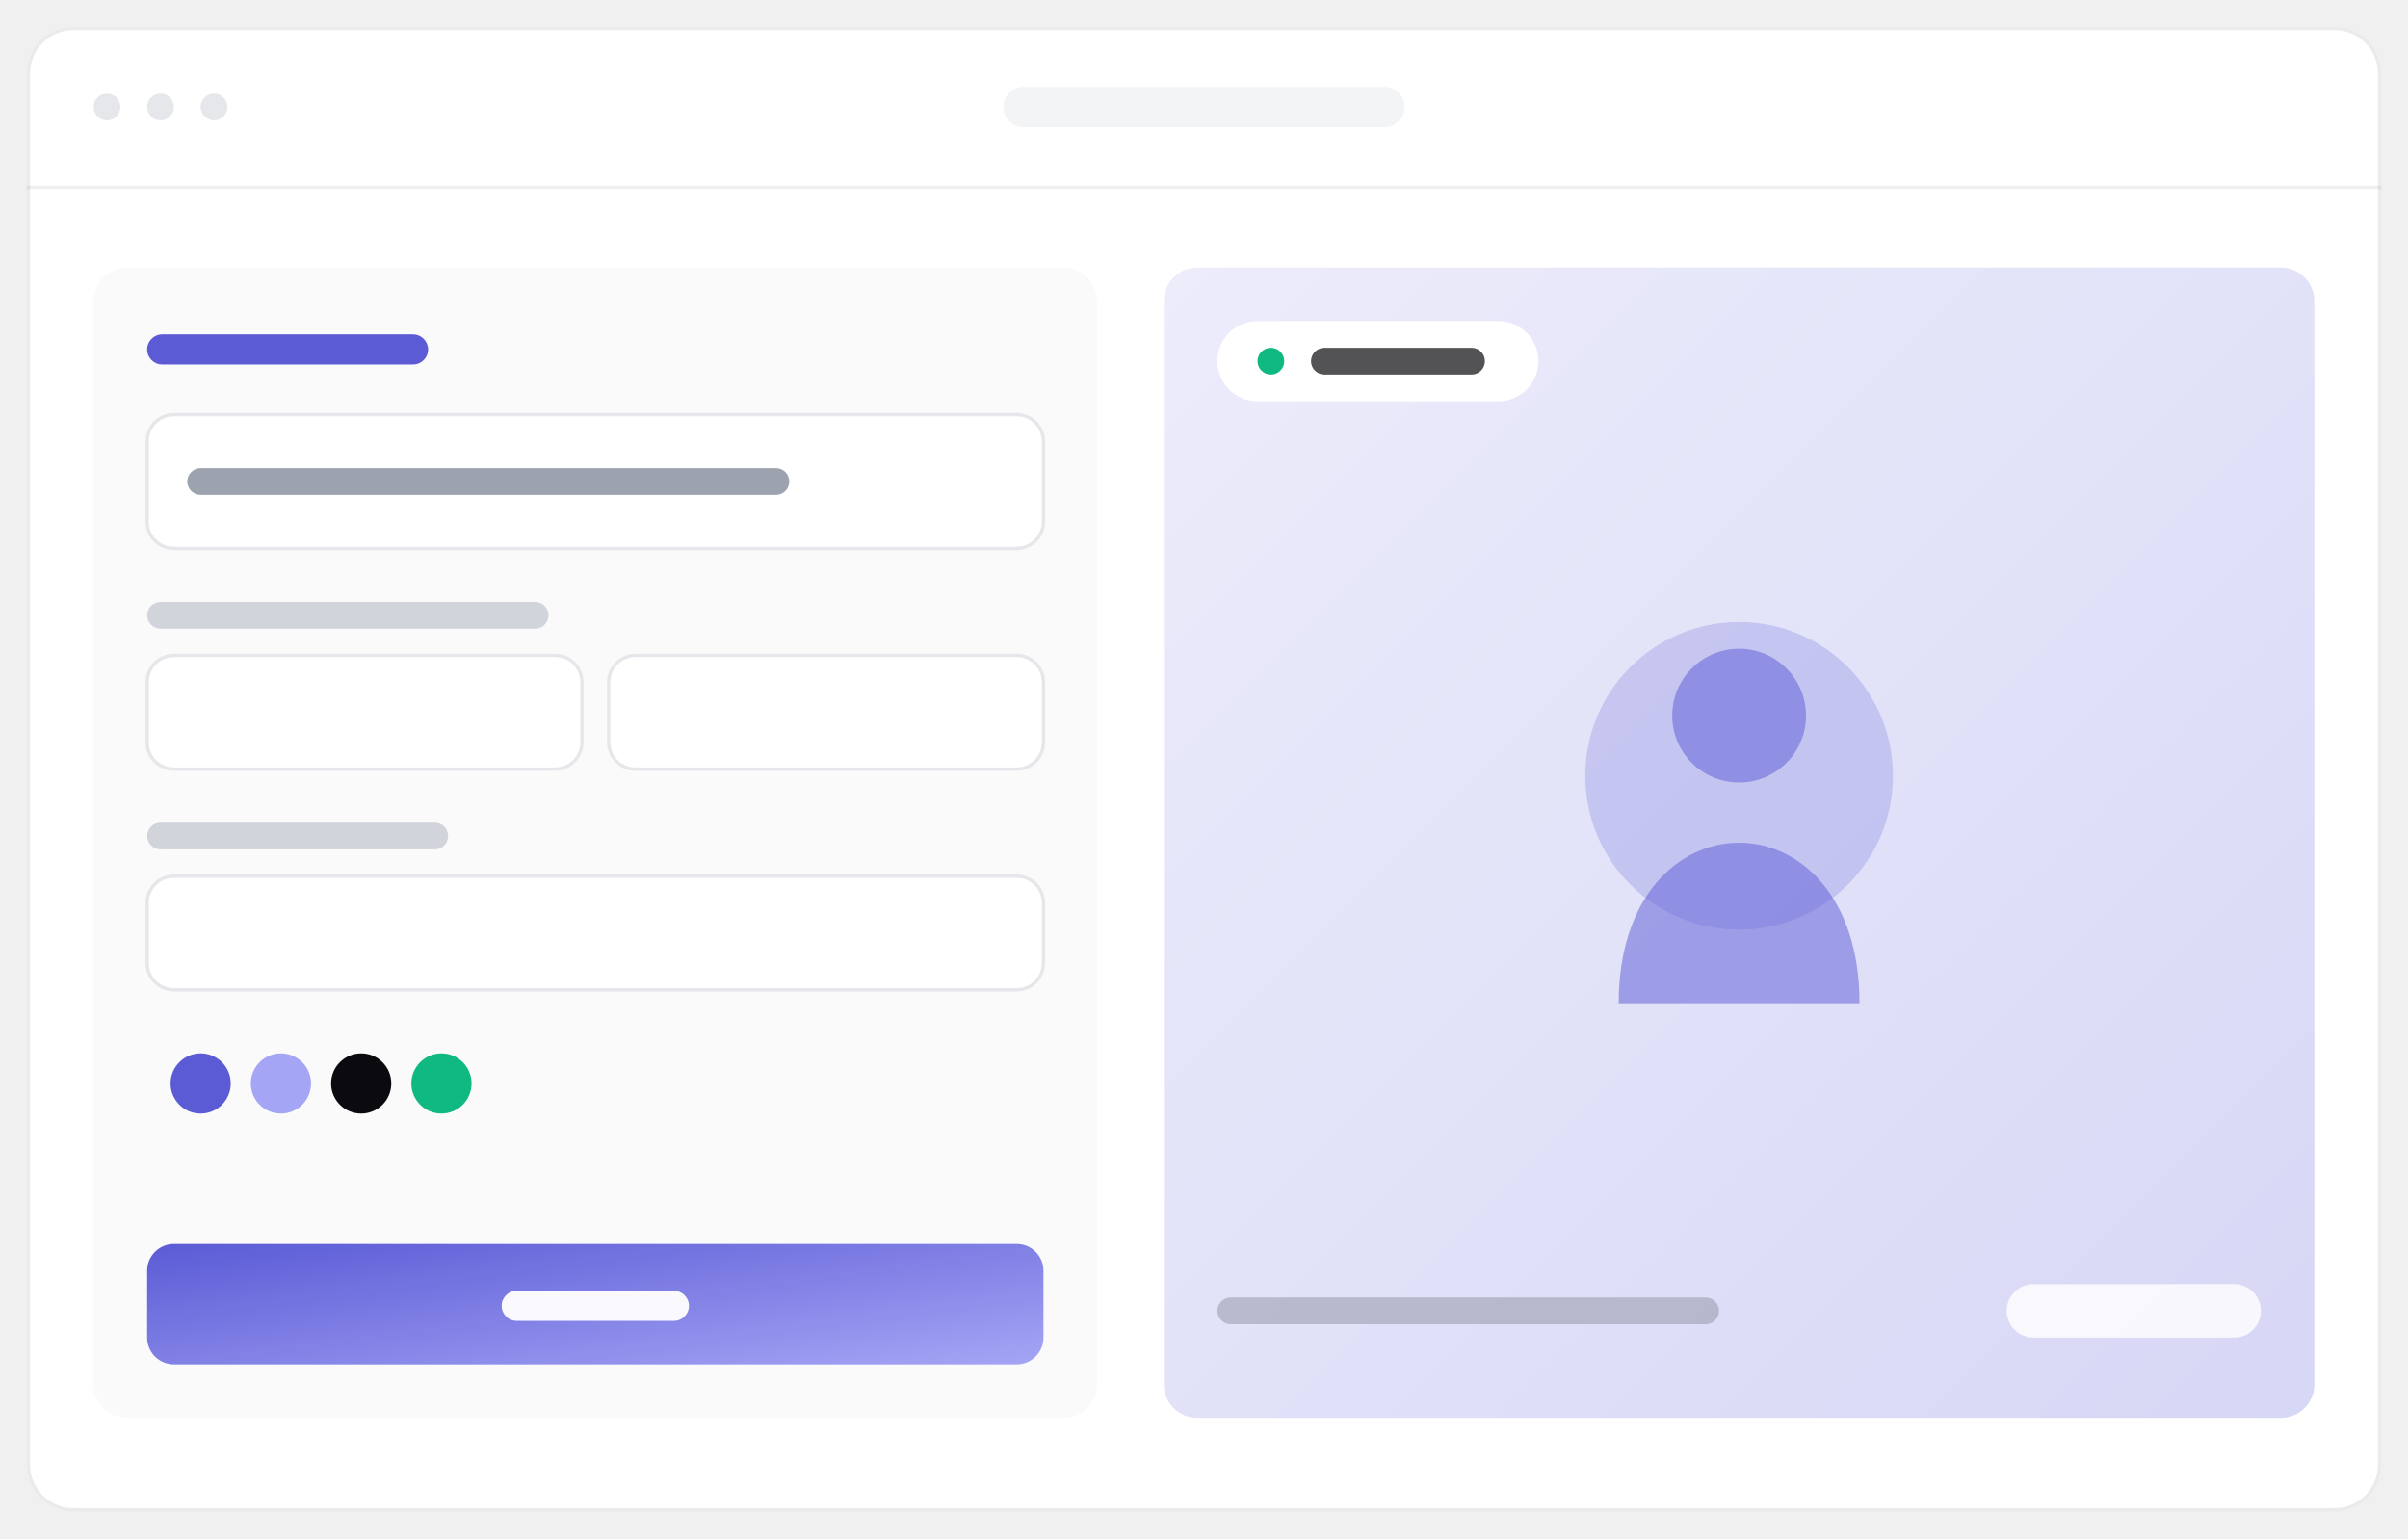
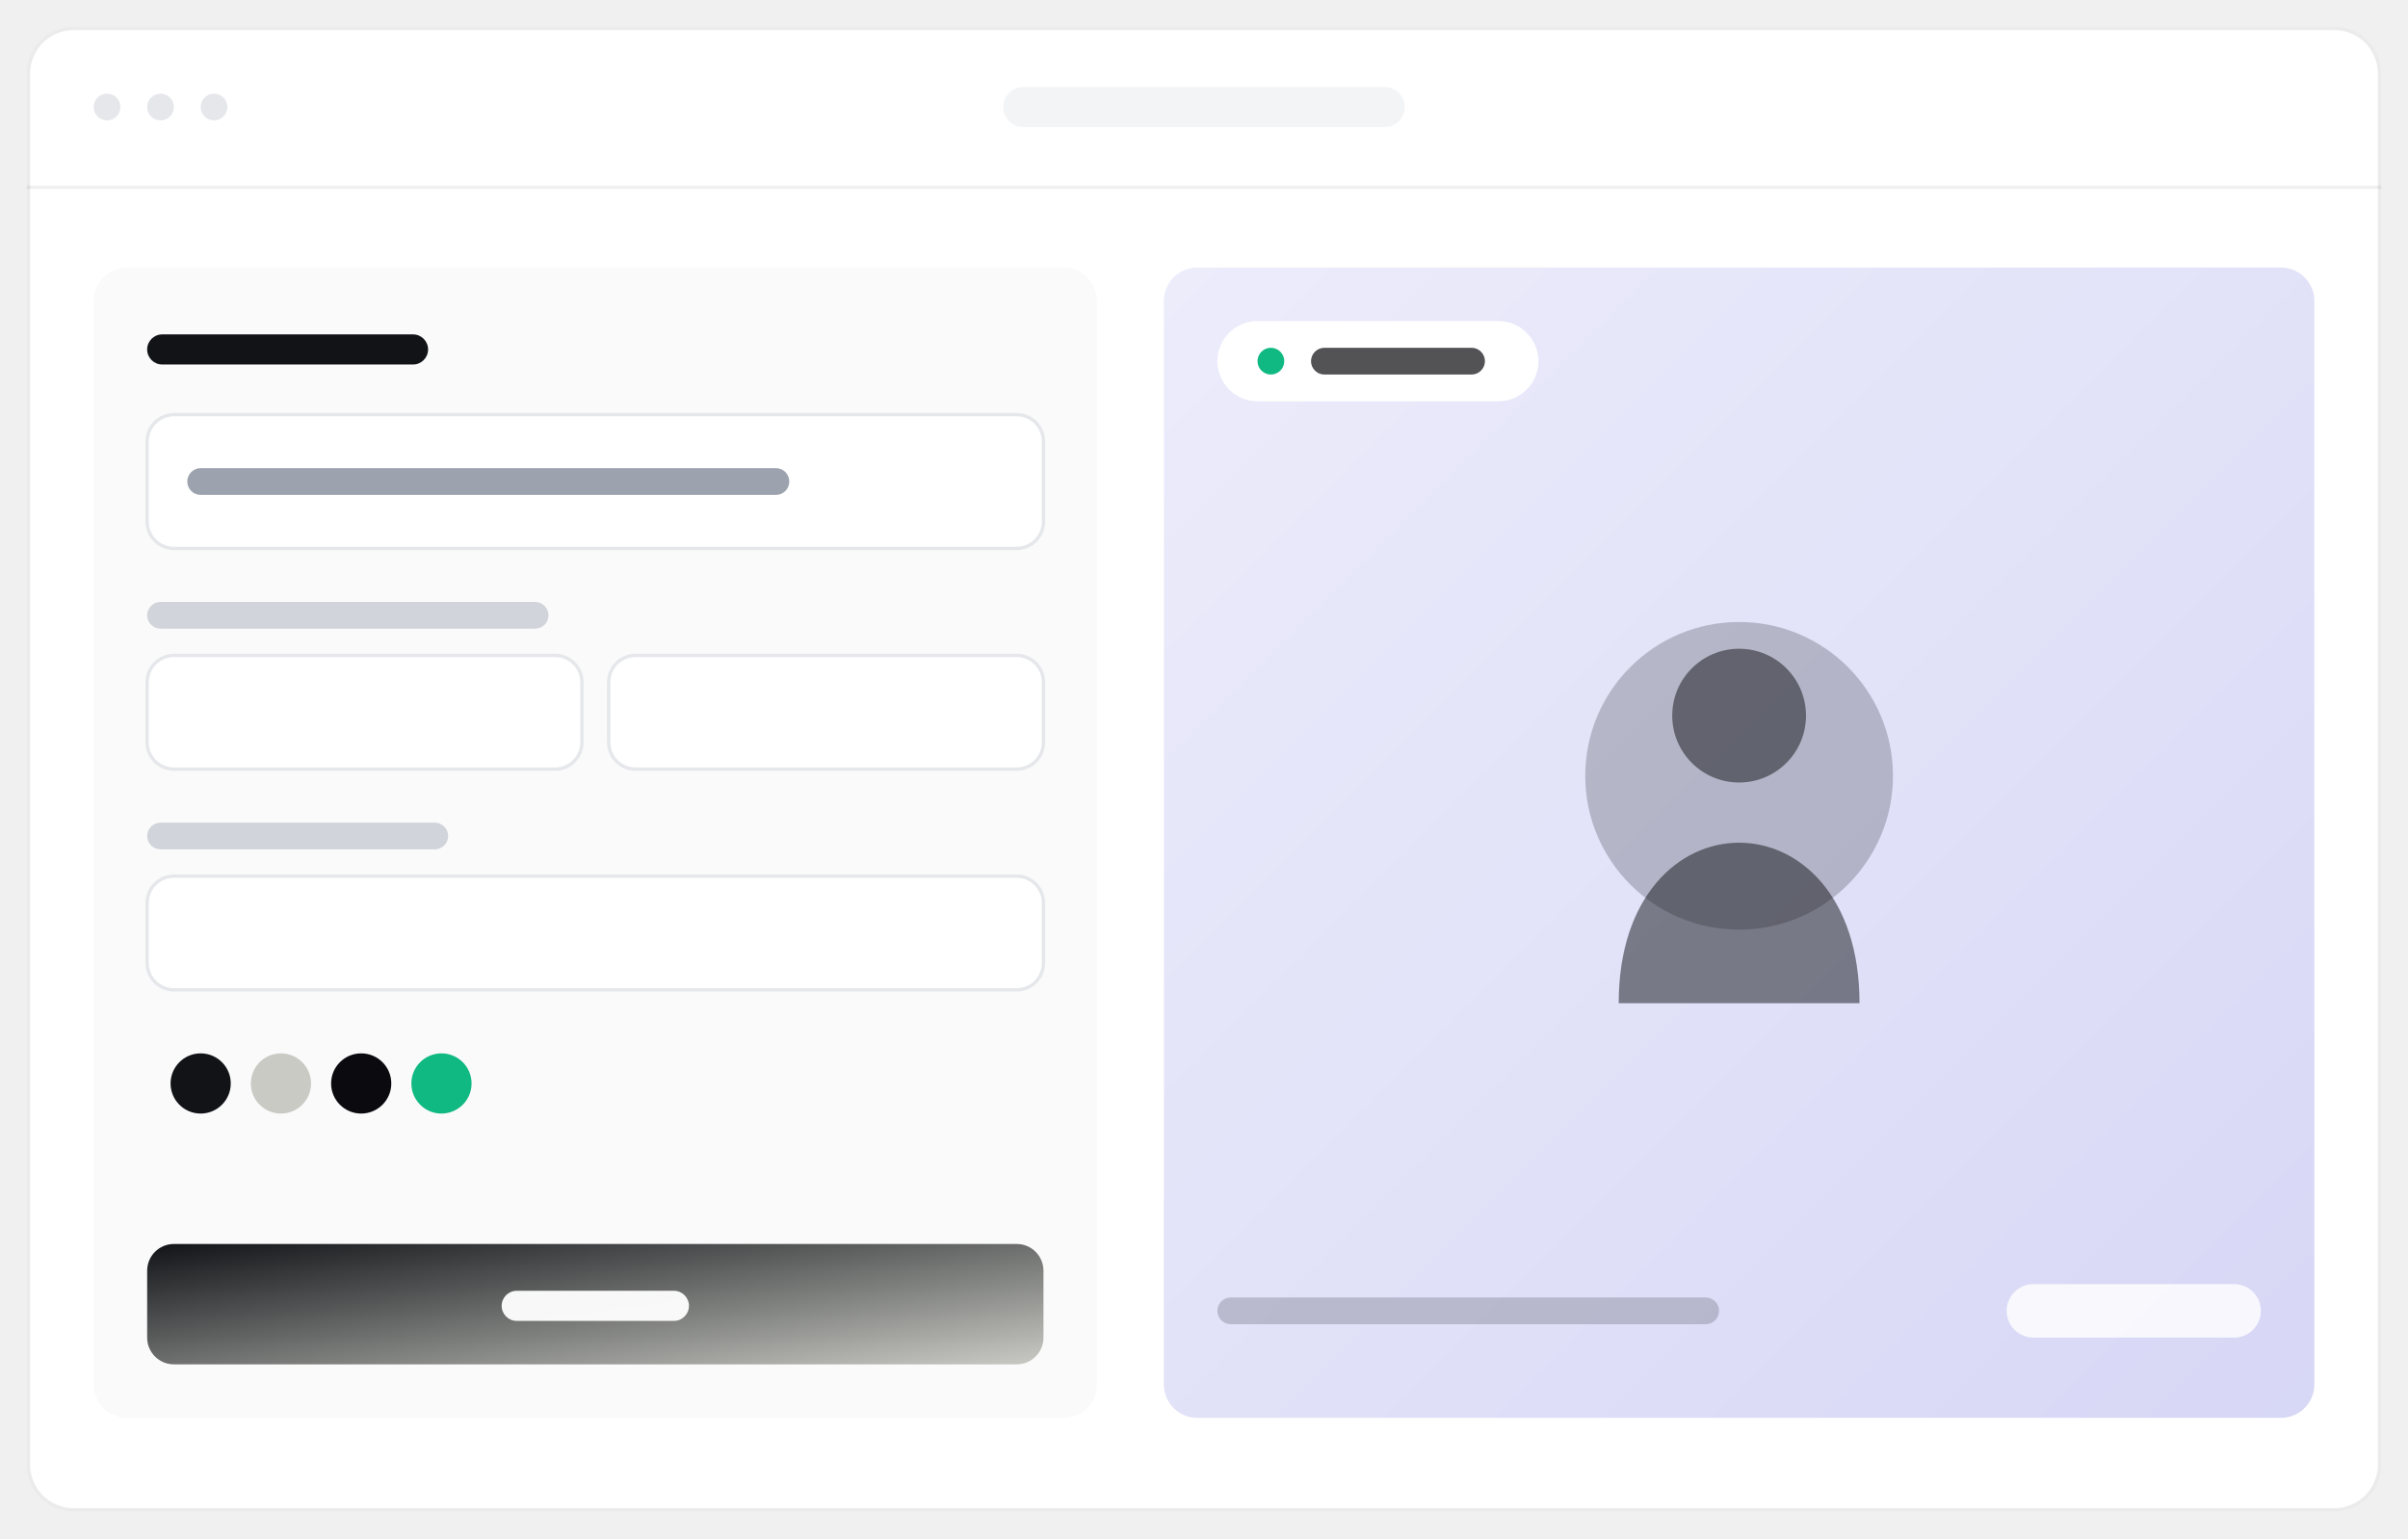
<svg xmlns="http://www.w3.org/2000/svg" width="720" height="460" viewBox="0 0 720 460" fill="none">
  <defs>
    <linearGradient id="preview" x1="0" y1="0" x2="1" y2="1">
      <stop offset="0" stop-color="#ececfb" />
      <stop offset="1" stop-color="#d7d7f6" />
    </linearGradient>
    <linearGradient id="accent" x1="0" y1="0" x2="1" y2="1">
-       <stop offset="0" stop-color="#5b5bd6" />
-       <stop offset="1" stop-color="#a5a5f5" />
+       <stop offset="0" stop-color="#111317" />
+       <stop offset="1" stop-color="#c9cac4" />
    </linearGradient>
  </defs>
  <rect x="8" y="8" width="704" height="444" rx="14" fill="#ffffff" />
  <rect x="8.5" y="8.5" width="703" height="443" rx="13.5" stroke="#0a0a0f" stroke-opacity="0.08" />
  <circle cx="32" cy="32" r="4" fill="#e5e7eb" />
  <circle cx="48" cy="32" r="4" fill="#e5e7eb" />
  <circle cx="64" cy="32" r="4" fill="#e5e7eb" />
  <rect x="300" y="26" width="120" height="12" rx="6" fill="#f3f4f6" />
  <line x1="8" y1="56" x2="712" y2="56" stroke="#0a0a0f" stroke-opacity="0.06" />
  <rect x="28" y="80" width="300" height="344" rx="10" fill="#fafafa" />
-   <rect x="44" y="100" width="84" height="9" rx="4.5" fill="#5b5bd6" />
+   <rect x="44" y="100" width="84" height="9" rx="4.5" fill="#111317" />
  <rect x="44" y="124" width="268" height="40" rx="8" fill="#ffffff" stroke="#e5e7eb" />
  <rect x="56" y="140" width="180" height="8" rx="4" fill="#9ca3af" />
  <rect x="44" y="180" width="120" height="8" rx="4" fill="#d1d5db" />
  <rect x="44" y="196" width="130" height="34" rx="8" fill="#ffffff" stroke="#e5e7eb" />
  <rect x="182" y="196" width="130" height="34" rx="8" fill="#ffffff" stroke="#e5e7eb" />
  <rect x="44" y="246" width="90" height="8" rx="4" fill="#d1d5db" />
  <rect x="44" y="262" width="268" height="34" rx="8" fill="#ffffff" stroke="#e5e7eb" />
-   <circle cx="60" cy="324" r="9" fill="#5b5bd6" />
-   <circle cx="84" cy="324" r="9" fill="#a5a5f5" />
+   <circle cx="60" cy="324" r="9" fill="#111317" />
+   <circle cx="84" cy="324" r="9" fill="#c9cac4" />
  <circle cx="108" cy="324" r="9" fill="#0a0a0f" />
  <circle cx="132" cy="324" r="9" fill="#10b981" />
  <rect x="44" y="372" width="268" height="36" rx="8" fill="url(#accent)" />
  <rect x="150" y="386" width="56" height="9" rx="4.5" fill="#ffffff" fill-opacity="0.95" />
  <rect x="348" y="80" width="344" height="344" rx="10" fill="url(#preview)" />
  <rect x="364" y="96" width="96" height="24" rx="12" fill="#ffffff" />
  <circle cx="380" cy="108" r="4" fill="#10b981" />
  <rect x="392" y="104" width="52" height="8" rx="4" fill="#0a0a0f" fill-opacity="0.7" />
-   <circle cx="520" cy="232" r="46" fill="#5b5bd6" fill-opacity="0.22" />
-   <circle cx="520" cy="214" r="20" fill="#5b5bd6" fill-opacity="0.5" />
-   <path d="M484 300 C484 268 502 252 520 252 C538 252 556 268 556 300 Z" fill="#5b5bd6" fill-opacity="0.5" />
+   <circle cx="520" cy="232" r="46" fill="#111317" fill-opacity="0.22" />
+   <circle cx="520" cy="214" r="20" fill="#111317" fill-opacity="0.5" />
+   <path d="M484 300 C484 268 502 252 520 252 C538 252 556 268 556 300 Z" fill="#111317" fill-opacity="0.5" />
  <rect x="364" y="388" width="150" height="8" rx="4" fill="#0a0a0f" fill-opacity="0.18" />
  <rect x="600" y="384" width="76" height="16" rx="8" fill="#ffffff" fill-opacity="0.8" />
</svg>
